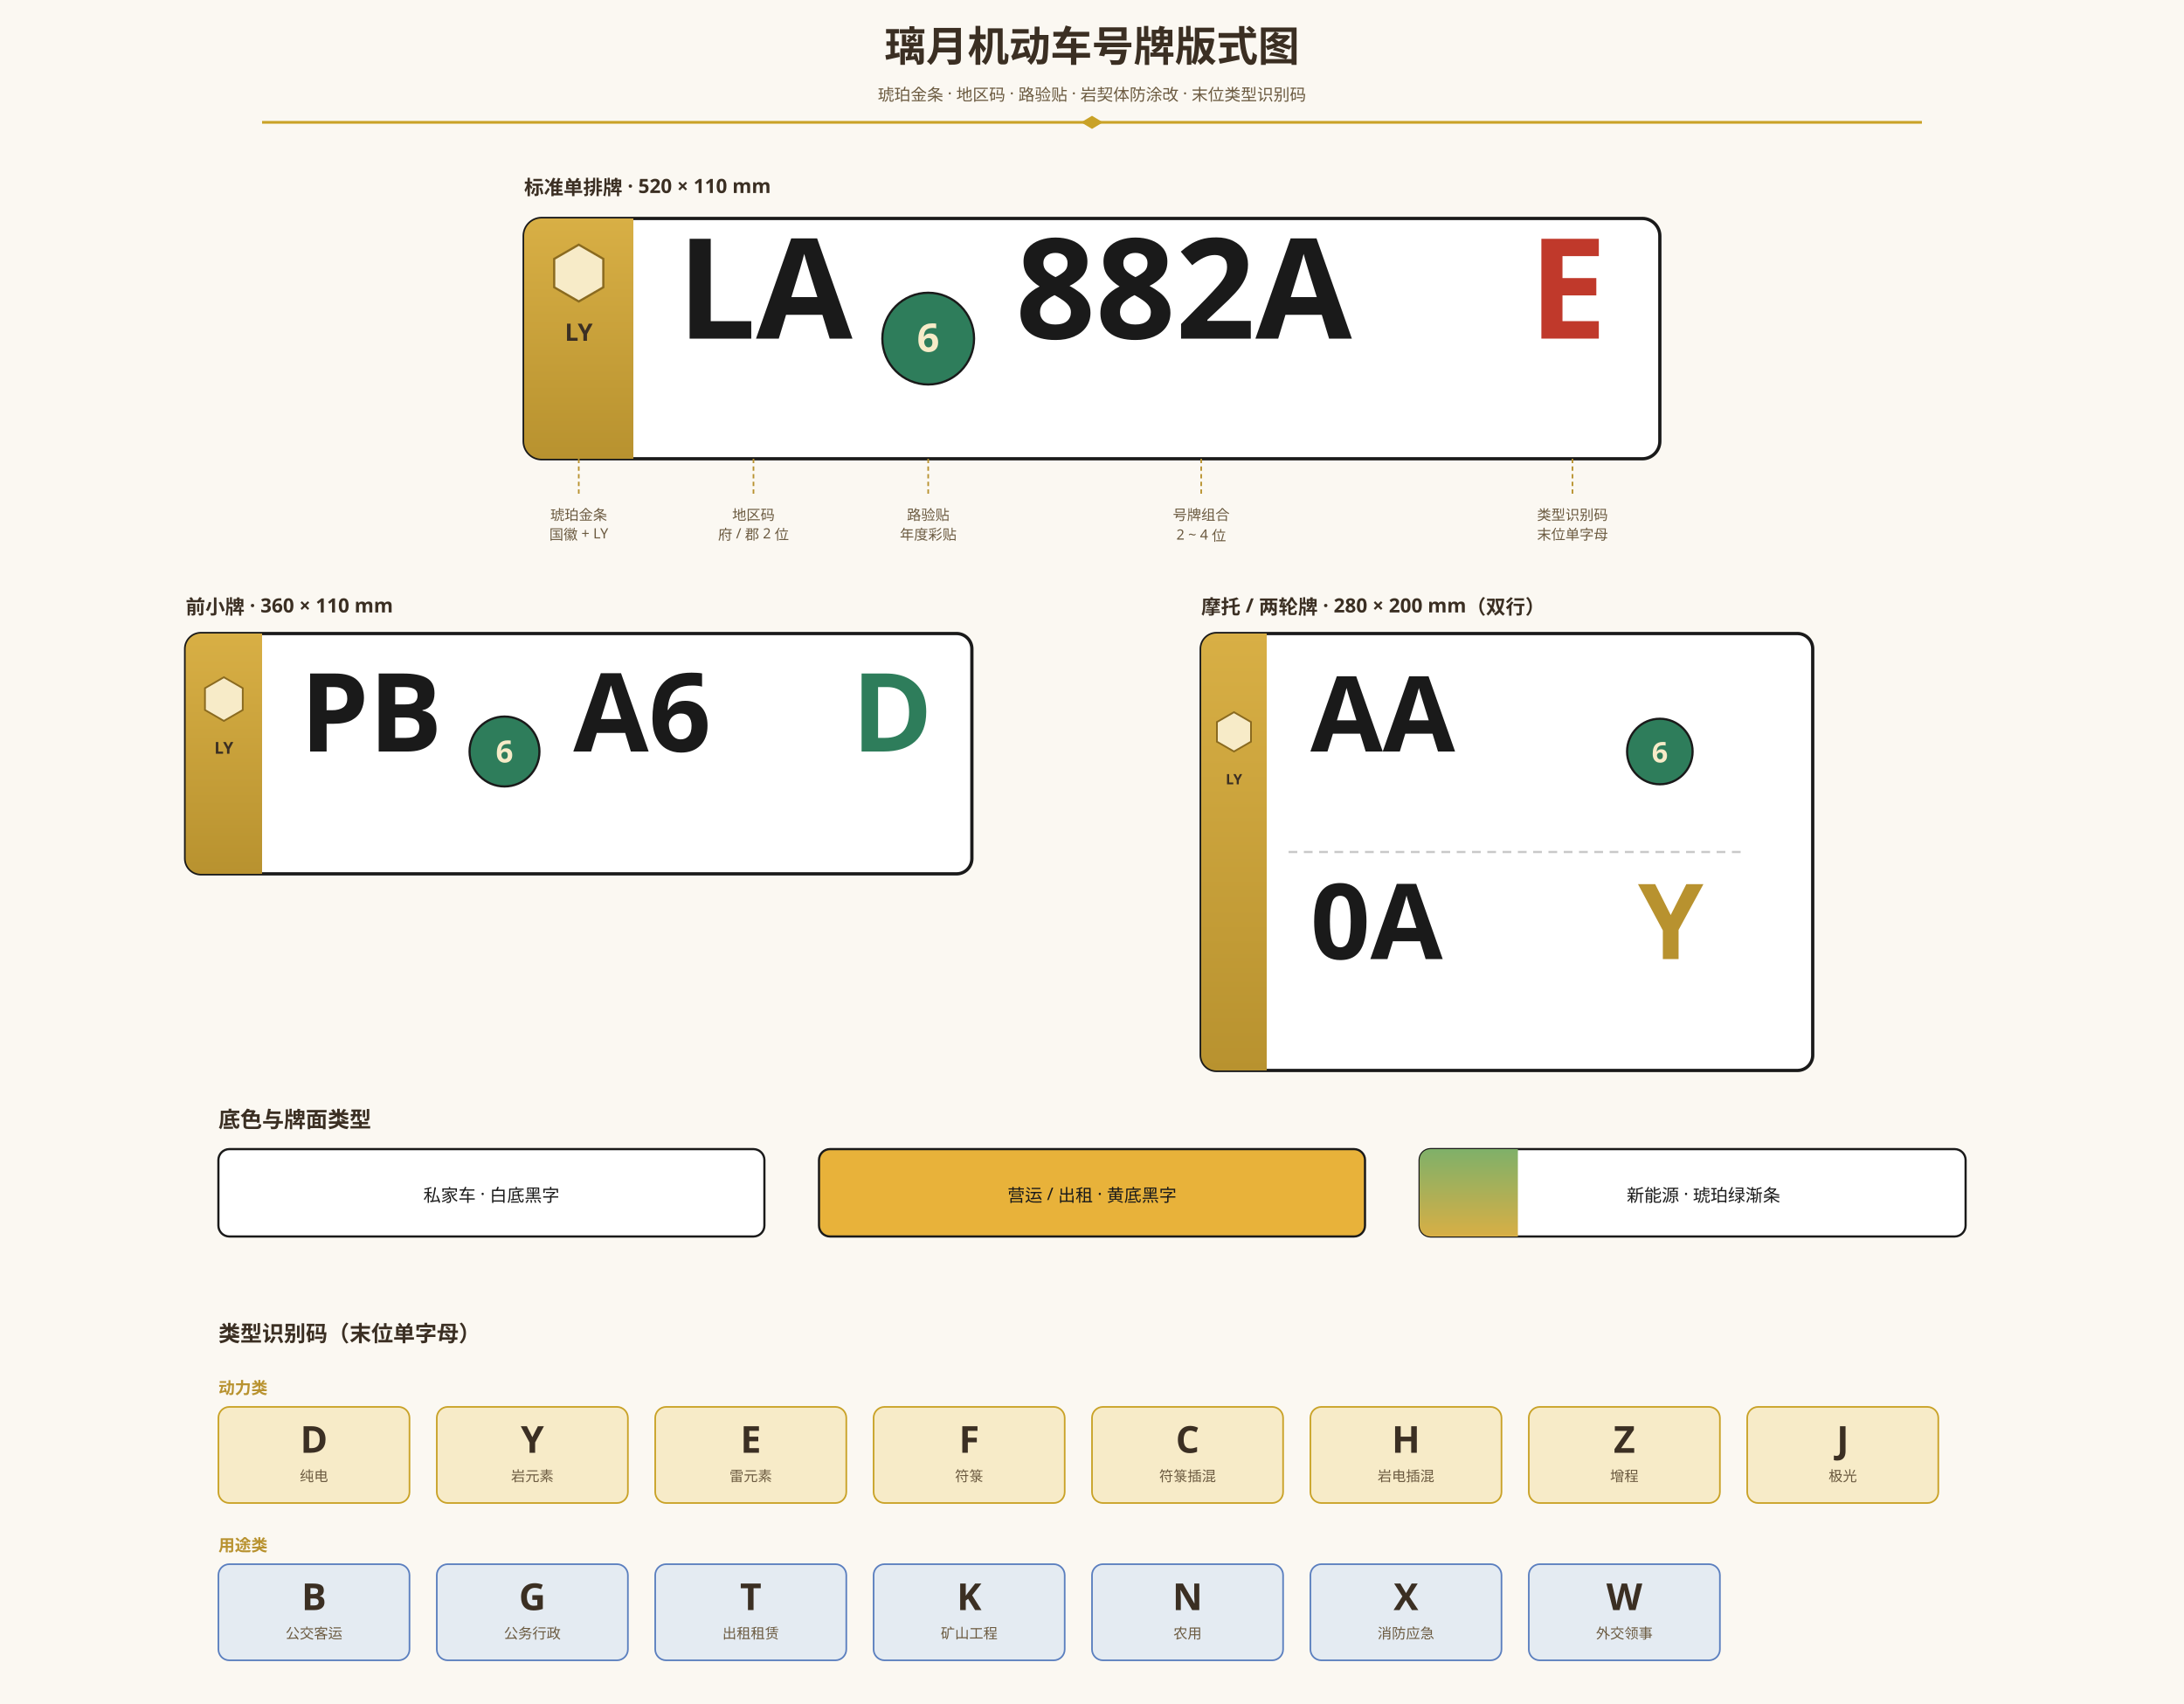
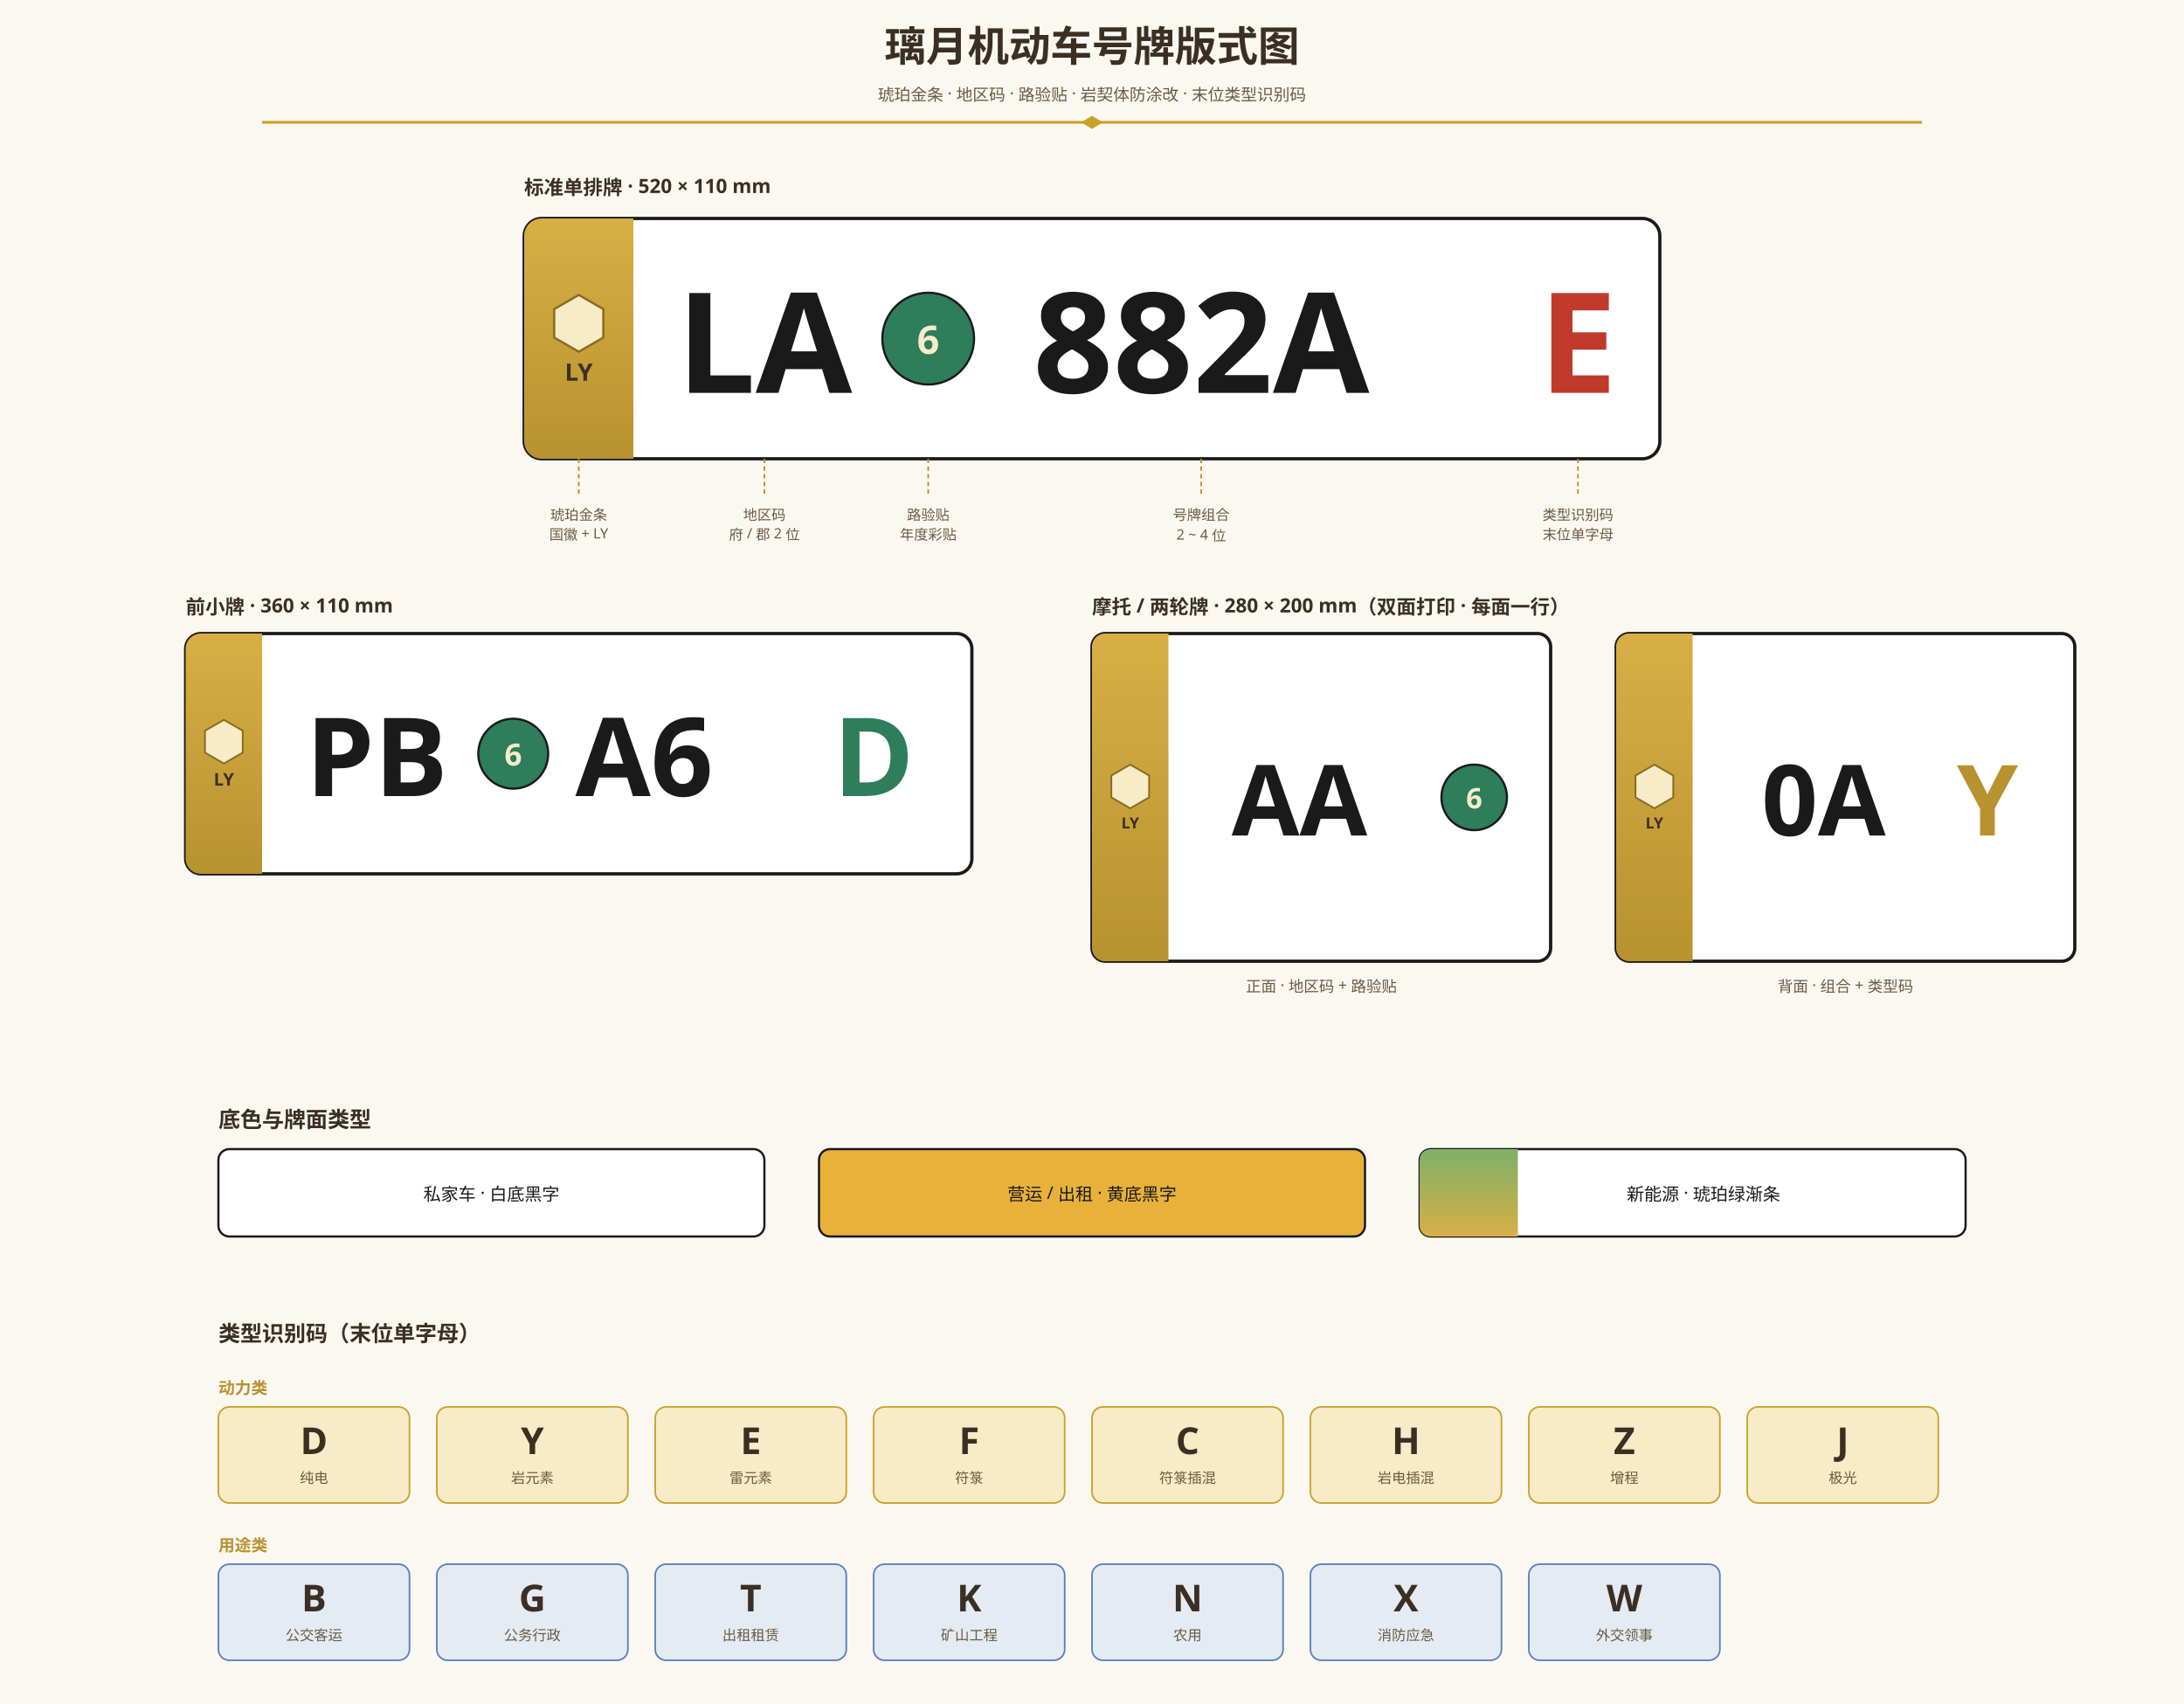
<svg xmlns="http://www.w3.org/2000/svg" viewBox="0 0 2000 1560" font-family="'Microsoft YaHei','PingFang SC','Noto Sans SC',sans-serif">
  <defs>
    <linearGradient id="gold" x1="0" y1="0" x2="0" y2="1">
      <stop offset="0" stop-color="#D8AF45" />
      <stop offset="1" stop-color="#B8922F" />
    </linearGradient>
    <linearGradient id="greenGold" x1="0" y1="0" x2="0" y2="1">
      <stop offset="0" stop-color="#7FB069" />
      <stop offset="1" stop-color="#D8AF45" />
    </linearGradient>
  </defs>
  <rect width="2000" height="1560" fill="#FBF8F2" />
  <text x="1000" y="56" text-anchor="middle" font-size="38" font-weight="700" fill="#3B2F23">璃月机动车号牌版式图</text>
  <text x="1000" y="92" text-anchor="middle" font-size="15" fill="#6B5A40">琥珀金条 · 地区码 · 路验贴 · 岩契体防涂改 · 末位类型识别码</text>
  <line x1="240" y1="112" x2="1760" y2="112" stroke="#C9A227" stroke-width="2.5" />
  <polygon points="1000,106 1010,112 1000,118 990,112" fill="#C9A227" />
  <text x="480" y="178" font-size="18" font-weight="700" fill="#3B2F23">标准单排牌 · 520 × 110 mm</text>
  <g>
    <rect x="480" y="200" width="1040" height="220" rx="16" fill="#FFFFFF" stroke="#1A1A1A" stroke-width="3" />
    <path d="M 496 200 H 580 V 420 H 496 A 16 16 0 0 1 480 404 V 216 A 16 16 0 0 1 496 200 Z" fill="url(#gold)" />
-     <polygon points="530,224 552.5,237 552.5,263 530,276 507.5,263 507.5,237" fill="#F7EBC8" stroke="#8A6A1F" stroke-width="2" />
-     <text x="530" y="312" text-anchor="middle" font-size="22" font-weight="700" fill="#3B2F23">LY</text>
-     <text x="620" y="310" font-size="128" font-weight="700" fill="#1A1A1A">LA</text>
+     <polygon points="530,270 552.5,283 552.5,309 530,322 507.5,309 507.5,283" fill="#F7EBC8" stroke="#8A6A1F" stroke-width="2" />
+     <text x="530" y="340" text-anchor="middle" dominant-baseline="central" font-size="22" font-weight="700" fill="#3B2F23">LY</text>
+     <text x="700" y="310" text-anchor="middle" dominant-baseline="central" font-size="128" font-weight="700" fill="#1A1A1A">LA</text>
    <circle cx="850" cy="310" r="42" fill="#2E7D5B" stroke="#1A1A1A" stroke-width="2" />
-     <text x="850" y="322" text-anchor="middle" font-size="36" font-weight="700" fill="#F7EBC8">6</text>
-     <text x="930" y="310" font-size="128" font-weight="700" fill="#1A1A1A">882A</text>
-     <text x="1400" y="310" font-size="128" font-weight="700" fill="#C0392B">E</text>
+     <text x="850" y="310" text-anchor="middle" dominant-baseline="central" font-size="36" font-weight="700" fill="#F7EBC8">6</text>
+     <text x="1100" y="310" text-anchor="middle" dominant-baseline="central" font-size="128" font-weight="700" fill="#1A1A1A">882A</text>
+     <text x="1445" y="310" text-anchor="middle" dominant-baseline="central" font-size="128" font-weight="700" fill="#C0392B">E</text>
  </g>
  <g stroke="#B8922F" stroke-width="1.5" stroke-dasharray="4 3" fill="none">
    <path d="M 530 420 V 452" />
-     <path d="M 690 420 V 452" />
+     <path d="M 700 420 V 452" />
    <path d="M 850 420 V 452" />
    <path d="M 1100 420 V 452" />
-     <path d="M 1440 420 V 452" />
+     <path d="M 1445 420 V 452" />
  </g>
  <g font-size="13" fill="#6B5A40" text-anchor="middle">
    <text x="530" y="476">琥珀金条</text>
    <text x="530" y="494">国徽 + LY</text>
-     <text x="690" y="476">地区码</text>
-     <text x="690" y="494">府 / 郡 2 位</text>
+     <text x="700" y="476">地区码</text>
+     <text x="700" y="494">府 / 郡 2 位</text>
    <text x="850" y="476">路验贴</text>
    <text x="850" y="494">年度彩贴</text>
    <text x="1100" y="476">号牌组合</text>
    <text x="1100" y="494">2 ~ 4 位</text>
-     <text x="1440" y="476">类型识别码</text>
-     <text x="1440" y="494">末位单字母</text>
+     <text x="1445" y="476">类型识别码</text>
+     <text x="1445" y="494">末位单字母</text>
  </g>
  <text x="170" y="562" font-size="18" font-weight="700" fill="#3B2F23">前小牌 · 360 × 110 mm</text>
  <g>
    <rect x="170" y="580" width="720" height="220" rx="14" fill="#FFFFFF" stroke="#1A1A1A" stroke-width="3" />
    <path d="M 184 580 H 240 V 800 H 184 A 14 14 0 0 1 170 786 V 594 A 14 14 0 0 1 184 580 Z" fill="url(#gold)" />
-     <polygon points="205,620 222.3,630 222.3,650 205,660 187.7,650 187.7,630" fill="#F7EBC8" stroke="#8A6A1F" stroke-width="1.6" />
-     <text x="205" y="690" text-anchor="middle" font-size="15" font-weight="700" fill="#3B2F23">LY</text>
-     <text x="275" y="688" font-size="100" font-weight="700" fill="#1A1A1A">PB</text>
-     <circle cx="462" cy="688" r="32" fill="#2E7D5B" stroke="#1A1A1A" stroke-width="2" />
-     <text x="462" y="698" text-anchor="middle" font-size="28" font-weight="700" fill="#F7EBC8">6</text>
-     <text x="525" y="688" font-size="100" font-weight="700" fill="#1A1A1A">A6</text>
-     <text x="780" y="688" font-size="100" font-weight="700" fill="#2E7D5B">D</text>
+     <polygon points="205,659 222.3,669 222.3,689 205,699 187.7,689 187.7,669" fill="#F7EBC8" stroke="#8A6A1F" stroke-width="1.6" />
+     <text x="205" y="713" text-anchor="middle" dominant-baseline="central" font-size="16" font-weight="700" fill="#3B2F23">LY</text>
+     <text x="345" y="690" text-anchor="middle" dominant-baseline="central" font-size="100" font-weight="700" fill="#1A1A1A">PB</text>
+     <circle cx="470" cy="690" r="32" fill="#2E7D5B" stroke="#1A1A1A" stroke-width="2" />
+     <text x="470" y="690" text-anchor="middle" dominant-baseline="central" font-size="28" font-weight="700" fill="#F7EBC8">6</text>
+     <text x="590" y="690" text-anchor="middle" dominant-baseline="central" font-size="100" font-weight="700" fill="#1A1A1A">A6</text>
+     <text x="800" y="690" text-anchor="middle" dominant-baseline="central" font-size="100" font-weight="700" fill="#2E7D5B">D</text>
  </g>
-   <text x="1100" y="562" font-size="18" font-weight="700" fill="#3B2F23">摩托 / 两轮牌 · 280 × 200 mm（双行）</text>
+   <text x="1000" y="562" font-size="18" font-weight="700" fill="#3B2F23">摩托 / 两轮牌 · 280 × 200 mm（双面打印 · 每面一行）</text>
  <g>
-     <rect x="1100" y="580" width="560" height="400" rx="14" fill="#FFFFFF" stroke="#1A1A1A" stroke-width="3" />
-     <path d="M 1114 580 H 1160 V 980 H 1114 A 14 14 0 0 1 1100 966 V 594 A 14 14 0 0 1 1114 580 Z" fill="url(#gold)" />
-     <polygon points="1130,652 1145.6,661 1145.6,679 1130,688 1114.4,679 1114.4,661" fill="#F7EBC8" stroke="#8A6A1F" stroke-width="1.6" />
-     <text x="1130" y="718" text-anchor="middle" font-size="13" font-weight="700" fill="#3B2F23">LY</text>
-     <text x="1200" y="688" font-size="96" font-weight="700" fill="#1A1A1A">AA</text>
-     <circle cx="1520" cy="688" r="30" fill="#2E7D5B" stroke="#1A1A1A" stroke-width="2" />
-     <text x="1520" y="698" text-anchor="middle" font-size="26" font-weight="700" fill="#F7EBC8">6</text>
-     <line x1="1180" y1="780" x2="1600" y2="780" stroke="#C9C9C9" stroke-width="2" stroke-dasharray="8 6" />
-     <text x="1200" y="878" font-size="96" font-weight="700" fill="#1A1A1A">0A</text>
-     <text x="1500" y="878" font-size="96" font-weight="700" fill="#B8922F">Y</text>
+     <rect x="1000" y="580" width="420" height="300" rx="12" fill="#FFFFFF" stroke="#1A1A1A" stroke-width="3" />
+     <path d="M 1012 580 H 1070 V 880 H 1012 A 12 12 0 0 1 1000 868 V 592 A 12 12 0 0 1 1012 580 Z" fill="url(#gold)" />
+     <polygon points="1035,700 1052.3,710 1052.3,730 1035,740 1017.7,730 1017.7,710" fill="#F7EBC8" stroke="#8A6A1F" stroke-width="1.6" />
+     <text x="1035" y="753" text-anchor="middle" dominant-baseline="central" font-size="14" font-weight="700" fill="#3B2F23">LY</text>
+     <text x="1190" y="730" text-anchor="middle" dominant-baseline="central" font-size="90" font-weight="700" fill="#1A1A1A">AA</text>
+     <circle cx="1350" cy="730" r="30" fill="#2E7D5B" stroke="#1A1A1A" stroke-width="2" />
+     <text x="1350" y="730" text-anchor="middle" dominant-baseline="central" font-size="26" font-weight="700" fill="#F7EBC8">6</text>
  </g>
+   <text x="1210" y="908" text-anchor="middle" font-size="14" fill="#6B5A40">正面 · 地区码 + 路验贴</text>
+   <g>
+     <rect x="1480" y="580" width="420" height="300" rx="12" fill="#FFFFFF" stroke="#1A1A1A" stroke-width="3" />
+     <path d="M 1492 580 H 1550 V 880 H 1492 A 12 12 0 0 1 1480 868 V 592 A 12 12 0 0 1 1492 580 Z" fill="url(#gold)" />
+     <polygon points="1515,700 1532.3,710 1532.3,730 1515,740 1497.7,730 1497.7,710" fill="#F7EBC8" stroke="#8A6A1F" stroke-width="1.6" />
+     <text x="1515" y="753" text-anchor="middle" dominant-baseline="central" font-size="14" font-weight="700" fill="#3B2F23">LY</text>
+     <text x="1670" y="730" text-anchor="middle" dominant-baseline="central" font-size="90" font-weight="700" fill="#1A1A1A">0A</text>
+     <text x="1820" y="730" text-anchor="middle" dominant-baseline="central" font-size="90" font-weight="700" fill="#B8922F">Y</text>
+   </g>
+   <text x="1690" y="908" text-anchor="middle" font-size="14" fill="#6B5A40">背面 · 组合 + 类型码</text>
  <text x="200" y="1032" font-size="20" font-weight="700" fill="#3B2F23">底色与牌面类型</text>
  <g>
    <rect x="200" y="1052" width="500" height="80" rx="10" fill="#FFFFFF" stroke="#1A1A1A" stroke-width="2" />
-     <text x="450" y="1100" text-anchor="middle" font-size="16" fill="#1A1A1A">私家车 · 白底黑字</text>
+     <text x="450" y="1092" text-anchor="middle" dominant-baseline="central" font-size="16" fill="#1A1A1A">私家车 · 白底黑字</text>
    <rect x="750" y="1052" width="500" height="80" rx="10" fill="#E8B23A" stroke="#1A1A1A" stroke-width="2" />
-     <text x="1000" y="1100" text-anchor="middle" font-size="16" fill="#1A1A1A">营运 / 出租 · 黄底黑字</text>
+     <text x="1000" y="1092" text-anchor="middle" dominant-baseline="central" font-size="16" fill="#1A1A1A">营运 / 出租 · 黄底黑字</text>
    <rect x="1300" y="1052" width="500" height="80" rx="10" fill="#FFFFFF" stroke="#1A1A1A" stroke-width="2" />
    <path d="M 1310 1052 H 1390 V 1132 H 1310 A 10 10 0 0 1 1300 1122 V 1062 A 10 10 0 0 1 1310 1052 Z" fill="url(#greenGold)" />
-     <text x="1560" y="1100" text-anchor="middle" font-size="16" fill="#1A1A1A">新能源 · 琥珀绿渐条</text>
+     <text x="1560" y="1092" text-anchor="middle" dominant-baseline="central" font-size="16" fill="#1A1A1A">新能源 · 琥珀绿渐条</text>
  </g>
  <text x="200" y="1228" font-size="20" font-weight="700" fill="#3B2F23">类型识别码（末位单字母）</text>
  <text x="200" y="1276" font-size="15" font-weight="700" fill="#B8922F">动力类</text>
  <g>
    <rect x="200" y="1288" width="175" height="88" rx="10" fill="#F7EBC8" stroke="#C9A227" stroke-width="1.5" />
-     <text x="287.5" y="1330" text-anchor="middle" font-size="34" font-weight="700" fill="#3B2F23">D</text>
-     <text x="287.5" y="1356" text-anchor="middle" font-size="13" fill="#6B5A40">纯电</text>
+     <text x="287.5" y="1318" text-anchor="middle" dominant-baseline="central" font-size="34" font-weight="700" fill="#3B2F23">D</text>
+     <text x="287.5" y="1352" text-anchor="middle" dominant-baseline="central" font-size="13" fill="#6B5A40">纯电</text>
    <rect x="400" y="1288" width="175" height="88" rx="10" fill="#F7EBC8" stroke="#C9A227" stroke-width="1.5" />
-     <text x="487.5" y="1330" text-anchor="middle" font-size="34" font-weight="700" fill="#3B2F23">Y</text>
-     <text x="487.5" y="1356" text-anchor="middle" font-size="13" fill="#6B5A40">岩元素</text>
+     <text x="487.5" y="1318" text-anchor="middle" dominant-baseline="central" font-size="34" font-weight="700" fill="#3B2F23">Y</text>
+     <text x="487.5" y="1352" text-anchor="middle" dominant-baseline="central" font-size="13" fill="#6B5A40">岩元素</text>
    <rect x="600" y="1288" width="175" height="88" rx="10" fill="#F7EBC8" stroke="#C9A227" stroke-width="1.5" />
-     <text x="687.5" y="1330" text-anchor="middle" font-size="34" font-weight="700" fill="#3B2F23">E</text>
-     <text x="687.5" y="1356" text-anchor="middle" font-size="13" fill="#6B5A40">雷元素</text>
+     <text x="687.5" y="1318" text-anchor="middle" dominant-baseline="central" font-size="34" font-weight="700" fill="#3B2F23">E</text>
+     <text x="687.5" y="1352" text-anchor="middle" dominant-baseline="central" font-size="13" fill="#6B5A40">雷元素</text>
    <rect x="800" y="1288" width="175" height="88" rx="10" fill="#F7EBC8" stroke="#C9A227" stroke-width="1.5" />
-     <text x="887.5" y="1330" text-anchor="middle" font-size="34" font-weight="700" fill="#3B2F23">F</text>
-     <text x="887.5" y="1356" text-anchor="middle" font-size="13" fill="#6B5A40">符箓</text>
+     <text x="887.5" y="1318" text-anchor="middle" dominant-baseline="central" font-size="34" font-weight="700" fill="#3B2F23">F</text>
+     <text x="887.5" y="1352" text-anchor="middle" dominant-baseline="central" font-size="13" fill="#6B5A40">符箓</text>
    <rect x="1000" y="1288" width="175" height="88" rx="10" fill="#F7EBC8" stroke="#C9A227" stroke-width="1.5" />
-     <text x="1087.5" y="1330" text-anchor="middle" font-size="34" font-weight="700" fill="#3B2F23">C</text>
-     <text x="1087.5" y="1356" text-anchor="middle" font-size="13" fill="#6B5A40">符箓插混</text>
+     <text x="1087.5" y="1318" text-anchor="middle" dominant-baseline="central" font-size="34" font-weight="700" fill="#3B2F23">C</text>
+     <text x="1087.5" y="1352" text-anchor="middle" dominant-baseline="central" font-size="13" fill="#6B5A40">符箓插混</text>
    <rect x="1200" y="1288" width="175" height="88" rx="10" fill="#F7EBC8" stroke="#C9A227" stroke-width="1.5" />
-     <text x="1287.5" y="1330" text-anchor="middle" font-size="34" font-weight="700" fill="#3B2F23">H</text>
-     <text x="1287.5" y="1356" text-anchor="middle" font-size="13" fill="#6B5A40">岩电插混</text>
+     <text x="1287.5" y="1318" text-anchor="middle" dominant-baseline="central" font-size="34" font-weight="700" fill="#3B2F23">H</text>
+     <text x="1287.5" y="1352" text-anchor="middle" dominant-baseline="central" font-size="13" fill="#6B5A40">岩电插混</text>
    <rect x="1400" y="1288" width="175" height="88" rx="10" fill="#F7EBC8" stroke="#C9A227" stroke-width="1.5" />
-     <text x="1487.5" y="1330" text-anchor="middle" font-size="34" font-weight="700" fill="#3B2F23">Z</text>
-     <text x="1487.5" y="1356" text-anchor="middle" font-size="13" fill="#6B5A40">增程</text>
+     <text x="1487.5" y="1318" text-anchor="middle" dominant-baseline="central" font-size="34" font-weight="700" fill="#3B2F23">Z</text>
+     <text x="1487.5" y="1352" text-anchor="middle" dominant-baseline="central" font-size="13" fill="#6B5A40">增程</text>
    <rect x="1600" y="1288" width="175" height="88" rx="10" fill="#F7EBC8" stroke="#C9A227" stroke-width="1.5" />
-     <text x="1687.5" y="1330" text-anchor="middle" font-size="34" font-weight="700" fill="#3B2F23">J</text>
-     <text x="1687.5" y="1356" text-anchor="middle" font-size="13" fill="#6B5A40">极光</text>
+     <text x="1687.5" y="1318" text-anchor="middle" dominant-baseline="central" font-size="34" font-weight="700" fill="#3B2F23">J</text>
+     <text x="1687.5" y="1352" text-anchor="middle" dominant-baseline="central" font-size="13" fill="#6B5A40">极光</text>
  </g>
  <text x="200" y="1420" font-size="15" font-weight="700" fill="#B8922F">用途类</text>
  <g>
    <rect x="200" y="1432" width="175" height="88" rx="10" fill="#E4EBF2" stroke="#5B7FBF" stroke-width="1.5" />
-     <text x="287.5" y="1474" text-anchor="middle" font-size="34" font-weight="700" fill="#3B2F23">B</text>
-     <text x="287.5" y="1500" text-anchor="middle" font-size="13" fill="#6B5A40">公交客运</text>
+     <text x="287.5" y="1462" text-anchor="middle" dominant-baseline="central" font-size="34" font-weight="700" fill="#3B2F23">B</text>
+     <text x="287.5" y="1496" text-anchor="middle" dominant-baseline="central" font-size="13" fill="#6B5A40">公交客运</text>
    <rect x="400" y="1432" width="175" height="88" rx="10" fill="#E4EBF2" stroke="#5B7FBF" stroke-width="1.5" />
-     <text x="487.5" y="1474" text-anchor="middle" font-size="34" font-weight="700" fill="#3B2F23">G</text>
-     <text x="487.5" y="1500" text-anchor="middle" font-size="13" fill="#6B5A40">公务行政</text>
+     <text x="487.5" y="1462" text-anchor="middle" dominant-baseline="central" font-size="34" font-weight="700" fill="#3B2F23">G</text>
+     <text x="487.5" y="1496" text-anchor="middle" dominant-baseline="central" font-size="13" fill="#6B5A40">公务行政</text>
    <rect x="600" y="1432" width="175" height="88" rx="10" fill="#E4EBF2" stroke="#5B7FBF" stroke-width="1.5" />
-     <text x="687.5" y="1474" text-anchor="middle" font-size="34" font-weight="700" fill="#3B2F23">T</text>
-     <text x="687.5" y="1500" text-anchor="middle" font-size="13" fill="#6B5A40">出租租赁</text>
+     <text x="687.5" y="1462" text-anchor="middle" dominant-baseline="central" font-size="34" font-weight="700" fill="#3B2F23">T</text>
+     <text x="687.5" y="1496" text-anchor="middle" dominant-baseline="central" font-size="13" fill="#6B5A40">出租租赁</text>
    <rect x="800" y="1432" width="175" height="88" rx="10" fill="#E4EBF2" stroke="#5B7FBF" stroke-width="1.5" />
-     <text x="887.5" y="1474" text-anchor="middle" font-size="34" font-weight="700" fill="#3B2F23">K</text>
-     <text x="887.5" y="1500" text-anchor="middle" font-size="13" fill="#6B5A40">矿山工程</text>
+     <text x="887.5" y="1462" text-anchor="middle" dominant-baseline="central" font-size="34" font-weight="700" fill="#3B2F23">K</text>
+     <text x="887.5" y="1496" text-anchor="middle" dominant-baseline="central" font-size="13" fill="#6B5A40">矿山工程</text>
    <rect x="1000" y="1432" width="175" height="88" rx="10" fill="#E4EBF2" stroke="#5B7FBF" stroke-width="1.5" />
-     <text x="1087.5" y="1474" text-anchor="middle" font-size="34" font-weight="700" fill="#3B2F23">N</text>
-     <text x="1087.5" y="1500" text-anchor="middle" font-size="13" fill="#6B5A40">农用</text>
+     <text x="1087.5" y="1462" text-anchor="middle" dominant-baseline="central" font-size="34" font-weight="700" fill="#3B2F23">N</text>
+     <text x="1087.5" y="1496" text-anchor="middle" dominant-baseline="central" font-size="13" fill="#6B5A40">农用</text>
    <rect x="1200" y="1432" width="175" height="88" rx="10" fill="#E4EBF2" stroke="#5B7FBF" stroke-width="1.5" />
-     <text x="1287.5" y="1474" text-anchor="middle" font-size="34" font-weight="700" fill="#3B2F23">X</text>
-     <text x="1287.5" y="1500" text-anchor="middle" font-size="13" fill="#6B5A40">消防应急</text>
+     <text x="1287.5" y="1462" text-anchor="middle" dominant-baseline="central" font-size="34" font-weight="700" fill="#3B2F23">X</text>
+     <text x="1287.5" y="1496" text-anchor="middle" dominant-baseline="central" font-size="13" fill="#6B5A40">消防应急</text>
    <rect x="1400" y="1432" width="175" height="88" rx="10" fill="#E4EBF2" stroke="#5B7FBF" stroke-width="1.5" />
-     <text x="1487.5" y="1474" text-anchor="middle" font-size="34" font-weight="700" fill="#3B2F23">W</text>
-     <text x="1487.5" y="1500" text-anchor="middle" font-size="13" fill="#6B5A40">外交领事</text>
+     <text x="1487.5" y="1462" text-anchor="middle" dominant-baseline="central" font-size="34" font-weight="700" fill="#3B2F23">W</text>
+     <text x="1487.5" y="1496" text-anchor="middle" dominant-baseline="central" font-size="13" fill="#6B5A40">外交领事</text>
  </g>
</svg>
